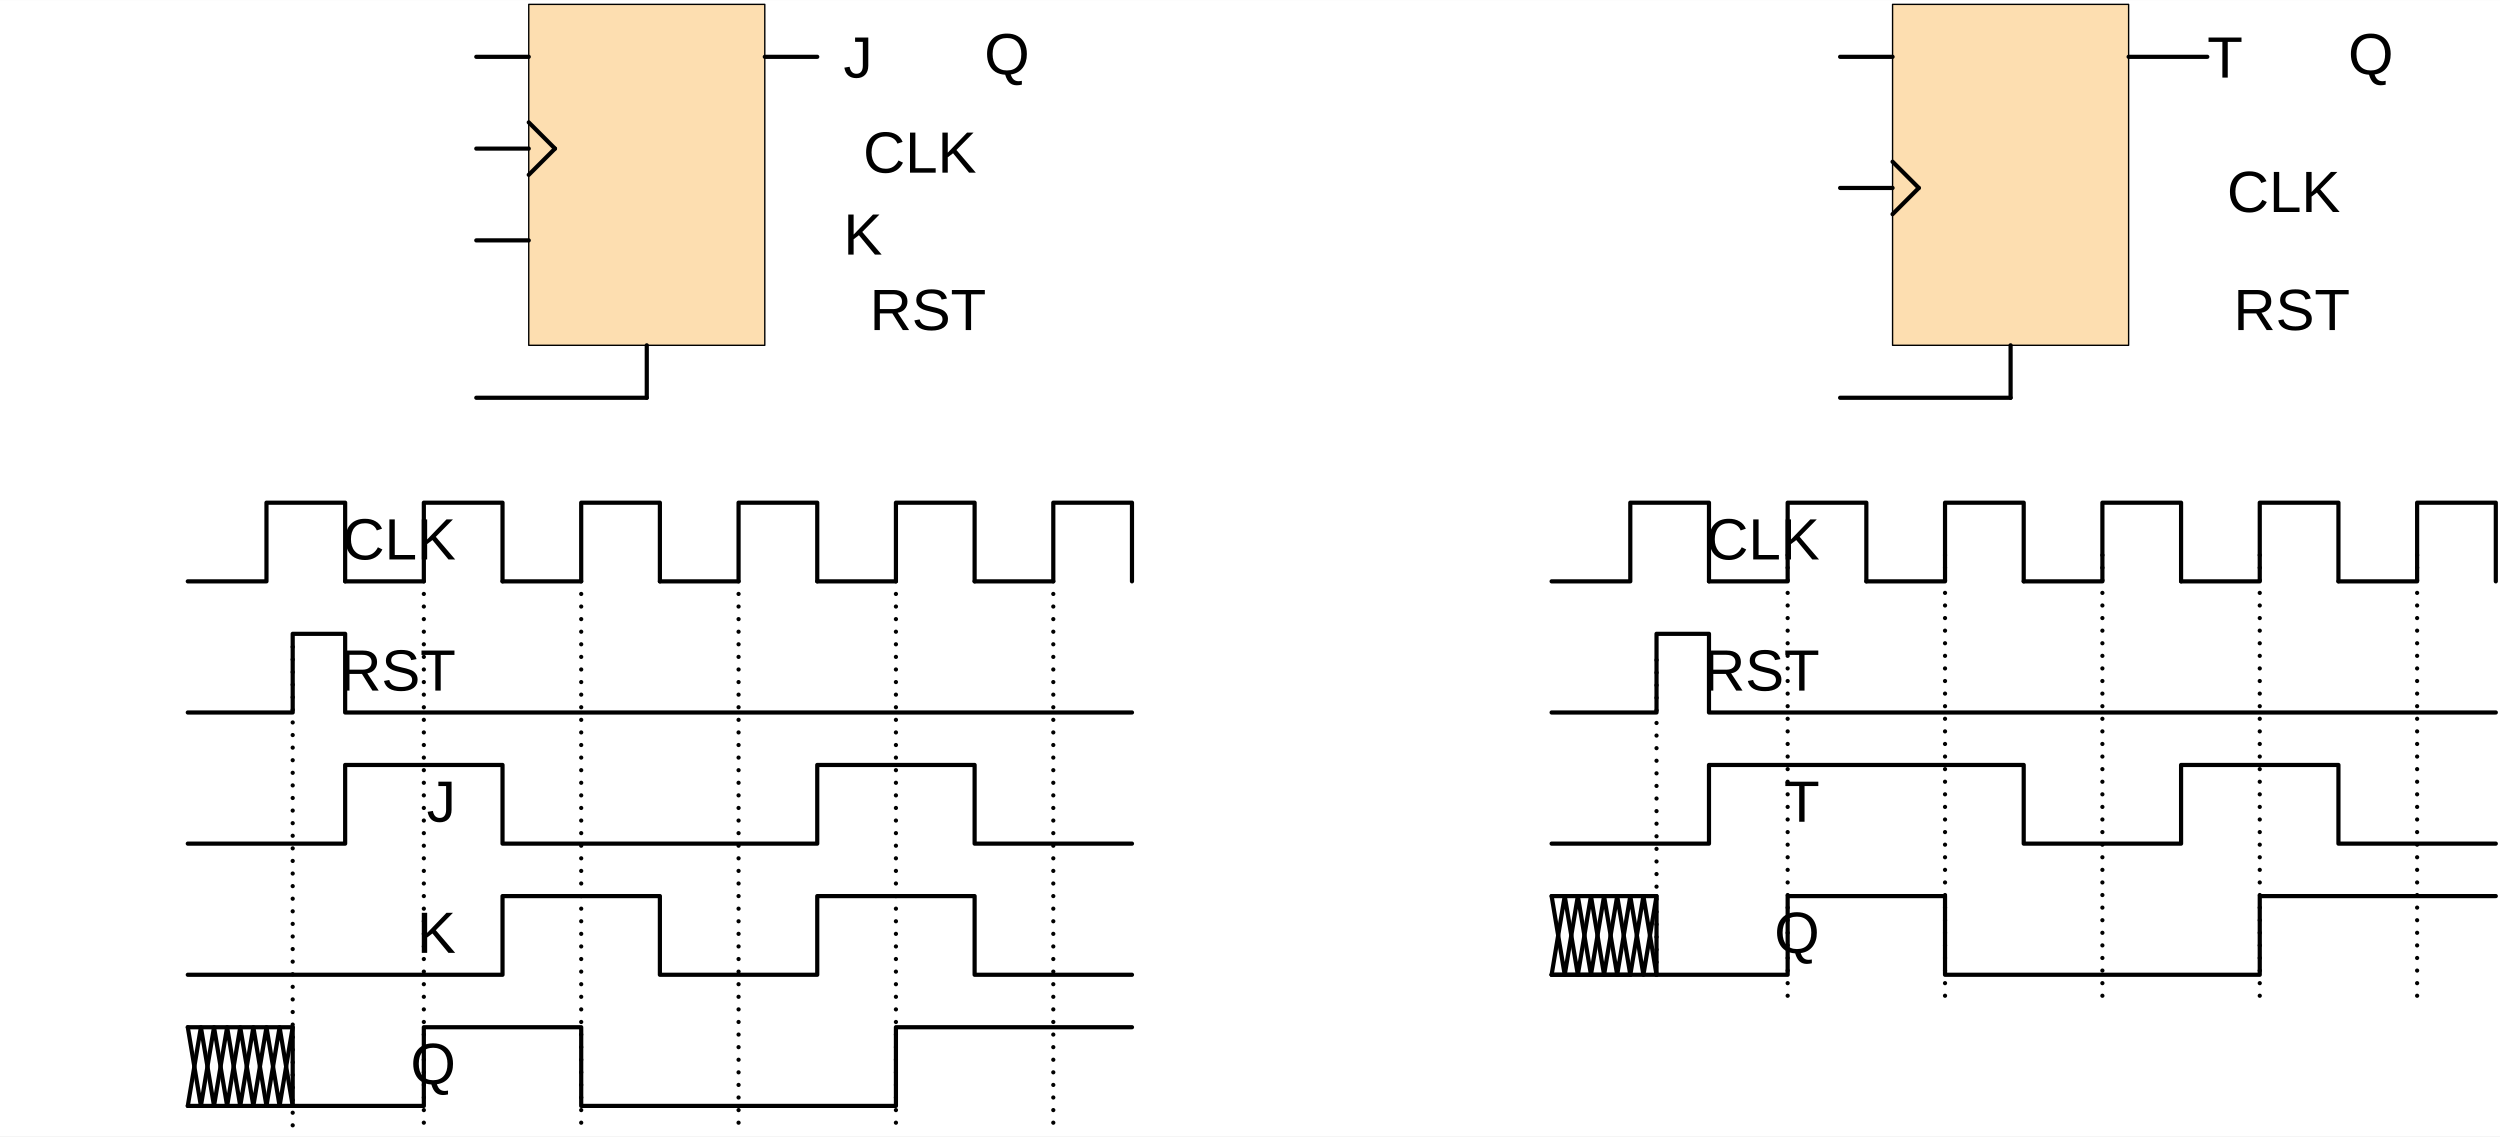
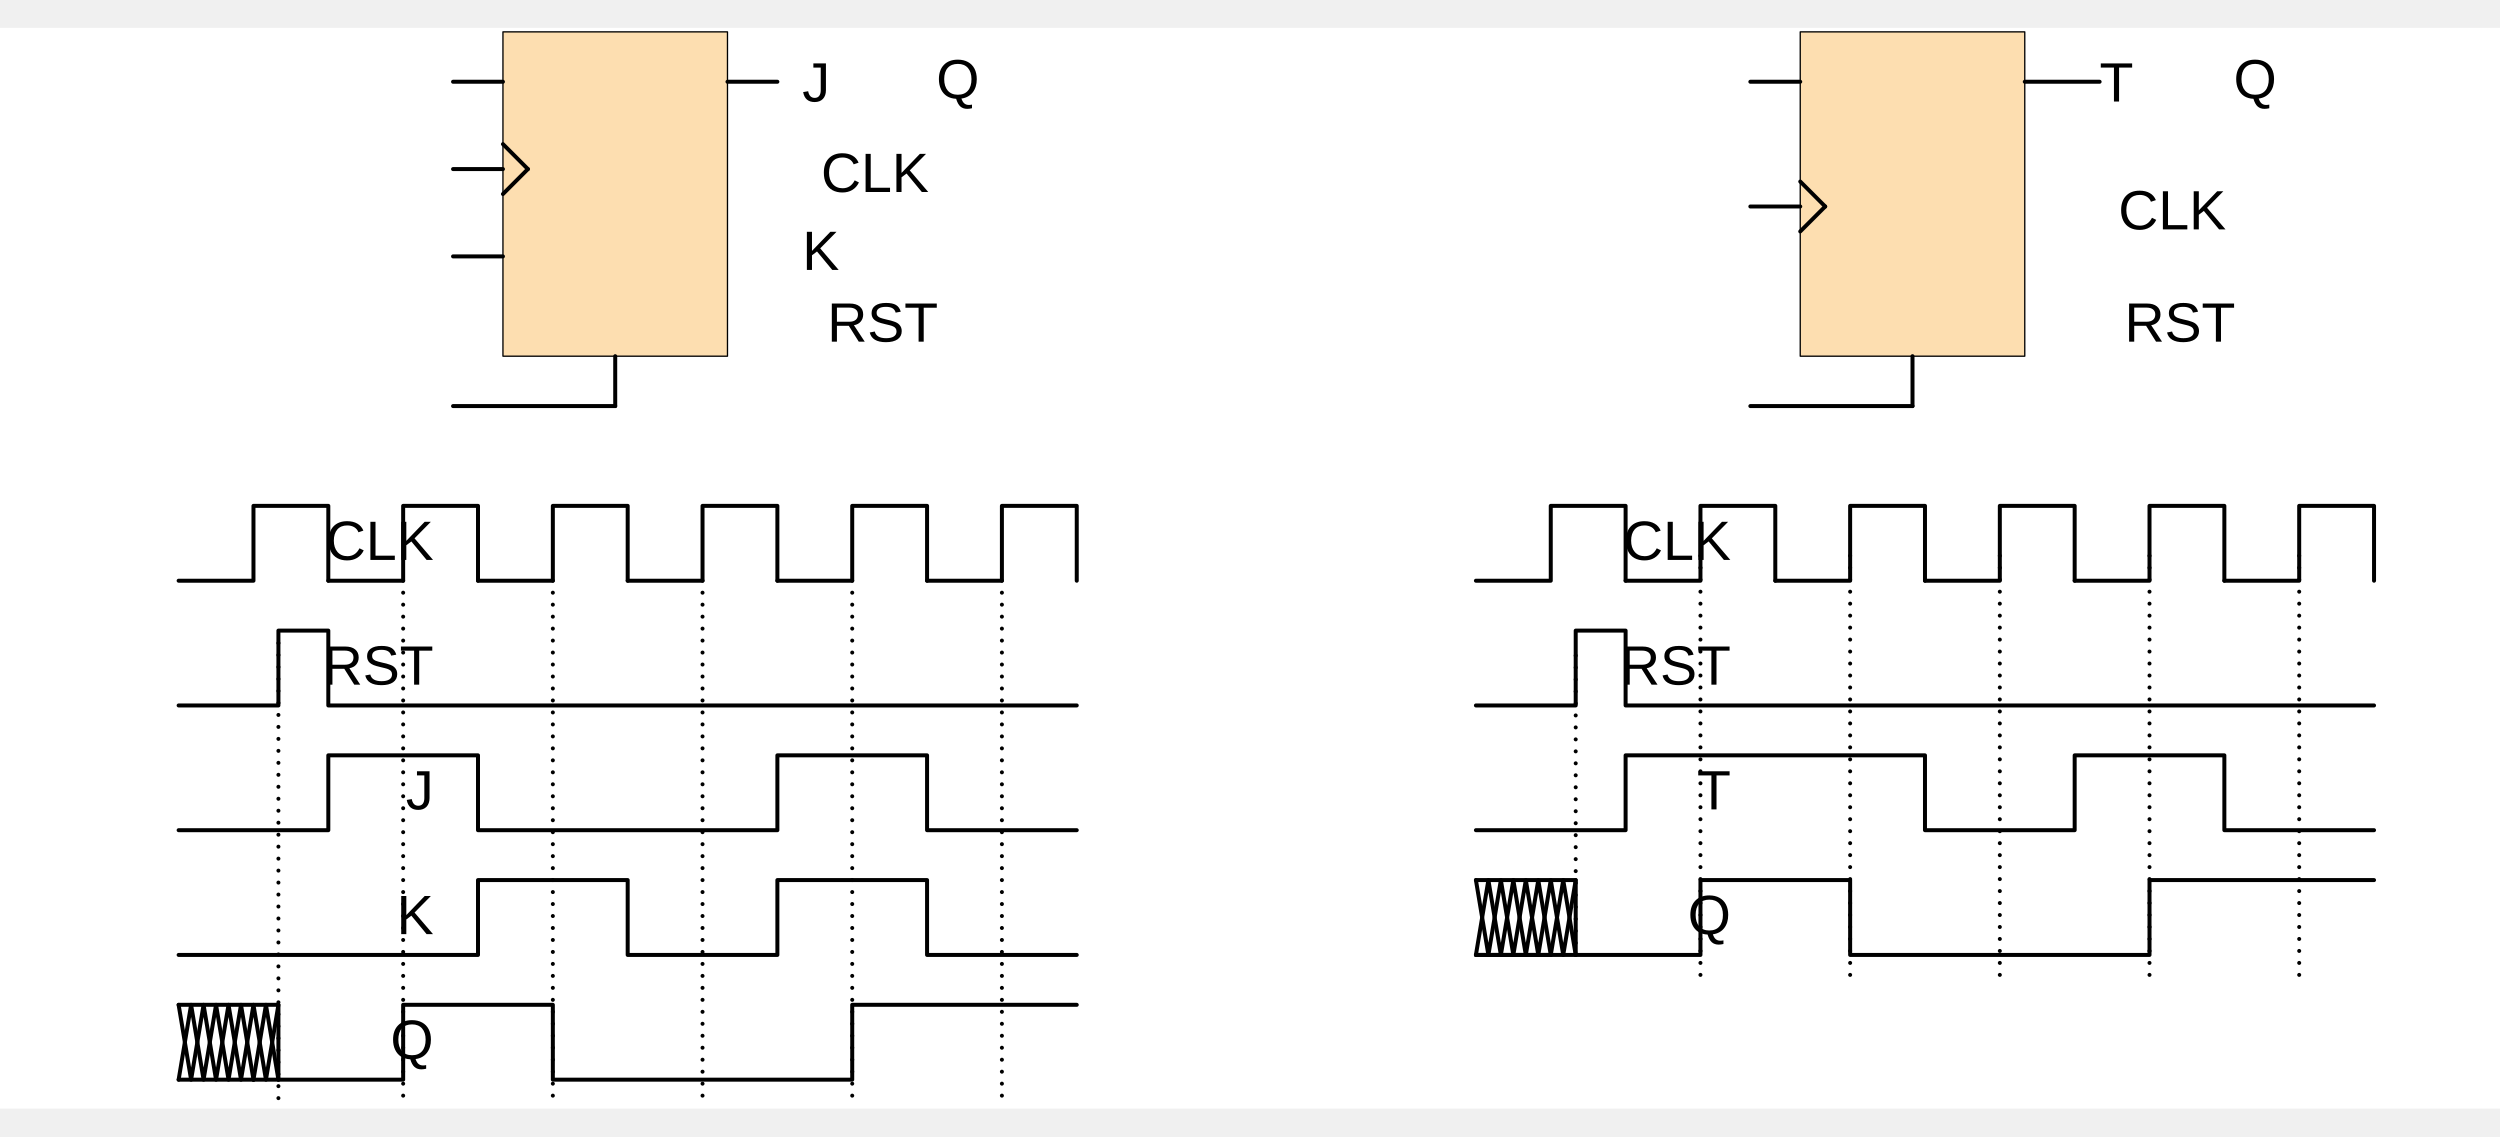
- <svg xmlns="http://www.w3.org/2000/svg" xmlns:ns1="http://schemas.microsoft.com/visio/2003/SVGExtensions/" width="5.957in" height="2.708in" viewBox="0 0 428.94 194.94" xml:space="preserve" color-interpolation-filters="sRGB" class="st6">
+ <svg xmlns="http://www.w3.org/2000/svg" xmlns:ns1="http://schemas.microsoft.com/visio/2003/SVGExtensions/" width="5.957in" height="2.708in" viewBox="0 0 450.94 194.94" xml:space="preserve" color-interpolation-filters="sRGB" class="st6">
  <ns1:documentProperties ns1:langID="1033" ns1:viewMarkup="false">
    <ns1:userDefs>
      <ns1:ud ns1:nameU="msvConvertTheme" />
    </ns1:userDefs>
  </ns1:documentProperties>
  <style type="text/css">
	
		.st1 {fill:#fddeb0;stroke:#000000;stroke-linecap:round;stroke-linejoin:round;stroke-width:0.24}
		.st2 {fill:none;stroke:none;stroke-linecap:round;stroke-linejoin:round;stroke-width:0.72}
		.st3 {fill:#000000;font-family:Arial;font-size:0.833em}
		.st4 {stroke:#000000;stroke-linecap:round;stroke-linejoin:round;stroke-width:0.72}
		.st5 {stroke:#000000;stroke-dasharray:0,2.16;stroke-linecap:round;stroke-linejoin:round;stroke-width:0.72}
		.st6 {fill:none;fill-rule:evenodd;font-size:12px;overflow:visible;stroke-linecap:square;stroke-miterlimit:3}
	
	</style>
  <rect width="100%" height="100%" fill="white" />
  <g ns1:mID="0" ns1:index="1" ns1:groupContext="foregroundPage">
    <ns1:pageProperties ns1:drawingScale="1" ns1:pageScale="1" ns1:drawingUnits="19" ns1:shadowOffsetX="9" ns1:shadowOffsetY="-9" />
    <g id="shape70-1" ns1:mID="70" ns1:groupContext="shape" transform="translate(90.72,-135.72)">
      <rect x="0" y="136.44" width="40.5" height="58.5" class="st1" />
    </g>
    <g id="shape71-3" ns1:mID="71" ns1:groupContext="shape" transform="translate(90.72,-181.845)">
      <ns1:textBlock ns1:margins="rect(4,4,4,4)" />
      <ns1:textRect cx="7.875" cy="192.128" width="15.75" height="5.625" />
      <rect x="0" y="189.315" width="15.75" height="5.625" class="st2" />
      <text x="4" y="195.13" class="st3" ns1:langID="1033">
        <ns1:paragraph />
        <ns1:tabList />J</text>
    </g>
    <g id="shape72-6" ns1:mID="72" ns1:groupContext="shape" transform="translate(90.72,220.41) rotate(180)">
      <path d="M0 194.94 L9 194.94" class="st4" />
    </g>
    <g id="shape73-9" ns1:mID="73" ns1:groupContext="shape" transform="translate(94.095,-164.97)">
      <ns1:textBlock ns1:margins="rect(4,4,4,4)" />
      <ns1:textRect cx="14.062" cy="191.565" width="28.13" height="6.75" />
      <rect x="0" y="188.19" width="28.125" height="6.75" class="st2" />
      <text x="4" y="194.57" class="st3" ns1:langID="1033">
        <ns1:paragraph />
        <ns1:tabList />CLK</text>
    </g>
    <g id="shape74-12" ns1:mID="74" ns1:groupContext="shape" transform="translate(140.22,204.66) rotate(180)">
      <path d="M0 194.94 L9 194.94" class="st4" />
    </g>
    <g id="shape75-15" ns1:mID="75" ns1:groupContext="shape" transform="translate(114.345,-176.22)">
      <ns1:textBlock ns1:margins="rect(4,4,4,4)" />
      <ns1:textRect cx="8.438" cy="185.94" width="16.88" height="18" />
      <rect x="0" y="176.94" width="16.875" height="18" class="st2" />
      <text x="4.55" y="188.94" class="st3" ns1:langID="1033">
        <ns1:paragraph ns1:horizAlign="1" />
        <ns1:tabList />Q</text>
    </g>
    <g id="shape76-18" ns1:mID="76" ns1:groupContext="shape" transform="translate(-42.6234,163.313) rotate(-135)">
      <path d="M0 194.94 L6.36 194.94" class="st4" />
    </g>
    <g id="shape77-21" ns1:mID="77" ns1:groupContext="shape" transform="translate(-47.1234,-107.873) rotate(-45)">
      <path d="M0 194.94 L6.36 194.94" class="st4" />
    </g>
    <g id="shape78-24" ns1:mID="78" ns1:groupContext="shape" transform="translate(-83.97,68.22) rotate(-90)">
      <path d="M0 194.94 L9 194.94" class="st4" />
    </g>
    <g id="shape79-27" ns1:mID="79" ns1:groupContext="shape" transform="translate(95.22,-135.72)">
      <ns1:textBlock ns1:margins="rect(4,4,4,4)" />
      <ns1:textRect cx="18" cy="189.315" width="36" height="11.25" />
      <rect x="0" y="183.69" width="36" height="11.25" class="st2" />
      <text x="4" y="192.32" class="st3" ns1:langID="1033">
        <ns1:paragraph />
        <ns1:tabList />RST</text>
    </g>
    <g id="shape80-30" ns1:mID="80" ns1:groupContext="shape" transform="translate(81.72,-126.72)">
      <path d="M0 194.94 L29.25 194.94" class="st4" />
    </g>
    <g id="shape81-33" ns1:mID="81" ns1:groupContext="shape" transform="translate(90.72,204.66) rotate(180)">
      <path d="M0 194.94 L9 194.94" class="st4" />
    </g>
    <g id="shape84-36" ns1:mID="84" ns1:groupContext="shape" transform="translate(90.72,-151.47)">
      <ns1:textBlock ns1:margins="rect(4,4,4,4)" />
      <ns1:textRect cx="7.875" cy="192.128" width="15.75" height="5.625" />
      <rect x="0" y="189.315" width="15.75" height="5.625" class="st2" />
      <text x="4" y="195.13" class="st3" ns1:langID="1033">
        <ns1:paragraph />
        <ns1:tabList />K</text>
    </g>
    <g id="shape85-39" ns1:mID="85" ns1:groupContext="shape" transform="translate(90.72,236.16) rotate(180)">
      <path d="M0 194.94 L9 194.94" class="st4" />
    </g>
    <g id="shape86-42" ns1:mID="86" ns1:groupContext="shape" transform="translate(324.72,-135.72)">
      <rect x="0" y="136.44" width="40.5" height="58.5" class="st1" />
    </g>
    <g id="shape87-44" ns1:mID="87" ns1:groupContext="shape" transform="translate(324.72,-181.845)">
      <ns1:textBlock ns1:margins="rect(4,4,4,4)" />
      <ns1:textRect cx="7.875" cy="192.128" width="15.75" height="5.625" />
      <rect x="0" y="189.315" width="15.75" height="5.625" class="st2" />
      <text x="4" y="195.13" class="st3" ns1:langID="1033">
        <ns1:paragraph />
        <ns1:tabList />T</text>
    </g>
    <g id="shape88-47" ns1:mID="88" ns1:groupContext="shape" transform="translate(324.72,227.16) rotate(180)">
      <path d="M0 194.94 L9 194.94" class="st4" />
    </g>
    <g id="shape89-50" ns1:mID="89" ns1:groupContext="shape" transform="translate(328.095,-158.22)">
      <ns1:textBlock ns1:margins="rect(4,4,4,4)" />
      <ns1:textRect cx="14.062" cy="191.565" width="28.13" height="6.75" />
      <rect x="0" y="188.19" width="28.125" height="6.75" class="st2" />
      <text x="4" y="194.57" class="st3" ns1:langID="1033">
        <ns1:paragraph />
        <ns1:tabList />CLK</text>
    </g>
    <g id="shape90-53" ns1:mID="90" ns1:groupContext="shape" transform="translate(378.72,204.66) rotate(180)">
      <path d="M0 194.94 L13.5 194.94" class="st4" />
    </g>
    <g id="shape91-56" ns1:mID="91" ns1:groupContext="shape" transform="translate(348.345,-176.22)">
      <ns1:textBlock ns1:margins="rect(4,4,4,4)" />
      <ns1:textRect cx="8.438" cy="185.94" width="16.88" height="18" />
      <rect x="0" y="176.94" width="16.875" height="18" class="st2" />
      <text x="4.55" y="188.94" class="st3" ns1:langID="1033">
        <ns1:paragraph ns1:horizAlign="1" />
        <ns1:tabList />Q</text>
    </g>
    <g id="shape92-59" ns1:mID="92" ns1:groupContext="shape" transform="translate(191.377,170.063) rotate(-135)">
      <path d="M0 194.94 L6.36 194.94" class="st4" />
    </g>
    <g id="shape93-62" ns1:mID="93" ns1:groupContext="shape" transform="translate(186.877,-101.123) rotate(-45)">
      <path d="M0 194.94 L6.36 194.94" class="st4" />
    </g>
    <g id="shape94-65" ns1:mID="94" ns1:groupContext="shape" transform="translate(150.03,68.22) rotate(-90)">
      <path d="M0 194.94 L9 194.94" class="st4" />
    </g>
    <g id="shape95-68" ns1:mID="95" ns1:groupContext="shape" transform="translate(329.22,-135.72)">
      <ns1:textBlock ns1:margins="rect(4,4,4,4)" />
      <ns1:textRect cx="18" cy="189.315" width="36" height="11.25" />
      <rect x="0" y="183.69" width="36" height="11.25" class="st2" />
      <text x="4" y="192.32" class="st3" ns1:langID="1033">
        <ns1:paragraph />
        <ns1:tabList />RST</text>
    </g>
    <g id="shape96-71" ns1:mID="96" ns1:groupContext="shape" transform="translate(315.72,-126.72)">
      <path d="M0 194.94 L29.25 194.94" class="st4" />
    </g>
    <g id="shape97-74" ns1:mID="97" ns1:groupContext="shape" transform="translate(324.72,204.66) rotate(180)">
      <path d="M0 194.94 L9 194.94" class="st4" />
    </g>
    <g id="shape100-77" ns1:mID="100" ns1:groupContext="shape" transform="translate(267.66,99.72) rotate(90)">
      <path d="M0 194.94 L94.5 194.94" class="st5" />
    </g>
    <g id="shape82-80" ns1:mID="82" ns1:groupContext="shape" transform="translate(59.22,-95.22)">
      <path d="M0 194.94 L13.5 194.94 L13.5 181.44 L27 181.44 L27 194.94" class="st4" />
    </g>
    <g id="shape83-83" ns1:mID="83" ns1:groupContext="shape" transform="translate(86.22,-95.22)">
      <path d="M0 194.94 L13.5 194.94 L13.5 181.44 L27 181.44 L27 194.94" class="st4" />
    </g>
    <g id="shape136-86" ns1:mID="136" ns1:groupContext="shape" transform="translate(113.22,-95.22)">
      <path d="M0 194.94 L13.5 194.94 L13.5 181.44 L27 181.44 L27 194.94" class="st4" />
    </g>
    <g id="shape137-89" ns1:mID="137" ns1:groupContext="shape" transform="translate(140.22,-95.22)">
      <path d="M0 194.94 L13.5 194.94 L13.5 181.44 L27 181.44 L27 194.94" class="st4" />
    </g>
    <g id="shape138-92" ns1:mID="138" ns1:groupContext="shape" transform="translate(167.22,-95.22)">
      <path d="M0 194.94 L13.5 194.94 L13.5 181.44 L27 181.44 L27 194.94" class="st4" />
    </g>
    <g id="shape139-95" ns1:mID="139" ns1:groupContext="shape" transform="translate(32.22,-95.22)">
      <path d="M0 194.94 L13.5 194.94 L13.5 181.44 L27 181.44 L27 194.94" class="st4" />
    </g>
    <g id="shape106-98" ns1:mID="106" ns1:groupContext="shape" transform="translate(0.72,-95.22)">
      <ns1:textBlock ns1:margins="rect(4,4,4,4)" />
      <ns1:textRect cx="15.75" cy="188.19" width="31.5" height="13.5" />
      <rect x="0" y="181.44" width="31.5" height="13.5" class="st2" />
      <text x="8.05" y="191.19" class="st3" ns1:langID="1033">
        <ns1:paragraph ns1:horizAlign="2" />
        <ns1:tabList />CLK</text>
    </g>
    <g id="shape107-101" ns1:mID="107" ns1:groupContext="shape" transform="translate(32.22,-50.22)">
      <path d="M0 194.94 L27 194.94 L27 181.44 L54 181.44 L54 194.94 L108 194.94 L108 181.44 L135 181.44 L135 194.94 L162 194.94" class="st4" />
    </g>
    <g id="shape108-104" ns1:mID="108" ns1:groupContext="shape" transform="translate(32.22,-27.72)">
      <path d="M0 194.94 L54 194.94 L54 181.44 L81 181.44 L81 194.94 L108 194.94 L108 181.44 L135 181.44 L135 194.94 L162 194.94" class="st4" />
    </g>
    <g id="shape141-107" ns1:mID="141" ns1:groupContext="shape" transform="translate(32.22,-5.22)">
      <path d="M0 194.94 L13.5 194.94" class="st4" />
    </g>
    <g id="shape142-110" ns1:mID="142" ns1:groupContext="shape" transform="translate(45.72,-5.22)">
      <path d="M0 194.94 L27 194.94 L27 181.44 L54 181.44 L54 194.94 L108 194.94 L108 181.44 L148.5 181.44" class="st4" />
    </g>
    <g id="shape143-113" ns1:mID="143" ns1:groupContext="shape" transform="translate(0.72,-50.22)">
      <ns1:textBlock ns1:margins="rect(4,4,4,4)" />
      <ns1:textRect cx="15.75" cy="188.19" width="31.5" height="13.5" />
      <rect x="0" y="181.44" width="31.5" height="13.5" class="st2" />
      <text x="22.5" y="191.19" class="st3" ns1:langID="1033">
        <ns1:paragraph ns1:horizAlign="2" />
        <ns1:tabList />J</text>
    </g>
    <g id="shape144-116" ns1:mID="144" ns1:groupContext="shape" transform="translate(0.72,-27.72)">
      <ns1:textBlock ns1:margins="rect(4,4,4,4)" />
      <ns1:textRect cx="15.75" cy="188.19" width="31.5" height="13.5" />
      <rect x="0" y="181.44" width="31.5" height="13.5" class="st2" />
      <text x="20.83" y="191.19" class="st3" ns1:langID="1033">
        <ns1:paragraph ns1:horizAlign="2" />
        <ns1:tabList />K</text>
    </g>
    <g id="shape145-119" ns1:mID="145" ns1:groupContext="shape" transform="translate(0.72,-5.22)">
      <ns1:textBlock ns1:margins="rect(4,4,4,4)" />
      <ns1:textRect cx="15.75" cy="188.19" width="31.5" height="13.5" />
      <rect x="0" y="181.44" width="31.5" height="13.5" class="st2" />
      <text x="19.72" y="191.19" class="st3" ns1:langID="1033">
        <ns1:paragraph ns1:horizAlign="2" />
        <ns1:tabList />Q</text>
    </g>
    <g id="shape153-122" ns1:mID="153" ns1:groupContext="shape" transform="translate(32.22,-5.22)">
      <path d="M0 181.44 L2.25 194.94 L4.5 181.44 L6.75 194.94 L9 181.44 L11.25 194.94 L13.5 181.44 L15.75 194.94 L18 181.44" class="st4" />
    </g>
    <g id="shape154-125" ns1:mID="154" ns1:groupContext="shape" transform="translate(32.22,-5.22)">
      <path d="M0 194.94 L2.25 181.44 L4.5 194.94 L6.75 181.44 L9 194.94 L11.25 181.44 L13.5 194.94" class="st4" />
    </g>
    <g id="shape150-128" ns1:mID="150" ns1:groupContext="shape" transform="translate(32.22,-5.22)">
      <path d="M0 181.44 L18 181.44 L18 194.94" class="st4" />
    </g>
    <g id="shape151-131" ns1:mID="151" ns1:groupContext="shape" transform="translate(294.66,99.72) rotate(90)">
      <path d="M0 194.94 L94.5 194.94" class="st5" />
    </g>
    <g id="shape152-134" ns1:mID="152" ns1:groupContext="shape" transform="translate(321.66,99.72) rotate(90)">
      <path d="M0 194.94 L94.5 194.94" class="st5" />
    </g>
    <g id="shape155-137" ns1:mID="155" ns1:groupContext="shape" transform="translate(348.66,99.72) rotate(90)">
      <path d="M0 194.94 L94.5 194.94" class="st5" />
    </g>
    <g id="shape156-140" ns1:mID="156" ns1:groupContext="shape" transform="translate(375.66,99.72) rotate(90)">
      <path d="M0 194.94 L94.5 194.94" class="st5" />
    </g>
    <g id="shape157-143" ns1:mID="157" ns1:groupContext="shape" transform="translate(32.22,-72.72)">
      <path d="M0 194.94 L18 194.94 L18 181.44 L27 181.44 L27 194.94 L162 194.94" class="st4" />
    </g>
    <g id="shape158-146" ns1:mID="158" ns1:groupContext="shape" transform="translate(0.72,-72.72)">
      <ns1:textBlock ns1:margins="rect(4,4,4,4)" />
      <ns1:textRect cx="15.75" cy="188.19" width="31.5" height="13.5" />
      <rect x="0" y="181.44" width="31.5" height="13.5" class="st2" />
      <text x="7.5" y="191.19" class="st3" ns1:langID="1033">
        <ns1:paragraph ns1:horizAlign="2" />
        <ns1:tabList />RST</text>
    </g>
    <g id="shape159-149" ns1:mID="159" ns1:groupContext="shape" transform="translate(45.72,-5.22)">
      <path d="M0 194.94 L2.25 181.44 L4.5 194.94" class="st4" />
    </g>
    <g id="shape160-152" ns1:mID="160" ns1:groupContext="shape" transform="translate(245.16,110.97) rotate(90)">
      <path d="M0 194.94 L83.25 194.94" class="st5" />
    </g>
    <g id="shape140-155" ns1:mID="140" ns1:groupContext="shape" transform="translate(293.22,-95.22)">
      <path d="M0 194.94 L13.5 194.94 L13.5 181.44 L27 181.44 L27 194.94" class="st4" />
    </g>
    <g id="shape161-158" ns1:mID="161" ns1:groupContext="shape" transform="translate(320.22,-95.22)">
      <path d="M0 194.94 L13.5 194.94 L13.5 181.44 L27 181.44 L27 194.94" class="st4" />
    </g>
    <g id="shape162-161" ns1:mID="162" ns1:groupContext="shape" transform="translate(347.22,-95.22)">
      <path d="M0 194.94 L13.5 194.94 L13.5 181.44 L27 181.44 L27 194.94" class="st4" />
    </g>
    <g id="shape163-164" ns1:mID="163" ns1:groupContext="shape" transform="translate(374.22,-95.22)">
      <path d="M0 194.94 L13.5 194.94 L13.5 181.44 L27 181.44 L27 194.94" class="st4" />
    </g>
    <g id="shape164-167" ns1:mID="164" ns1:groupContext="shape" transform="translate(401.22,-95.22)">
      <path d="M0 194.94 L13.5 194.94 L13.5 181.44 L27 181.44 L27 194.94" class="st4" />
    </g>
    <g id="shape165-170" ns1:mID="165" ns1:groupContext="shape" transform="translate(266.22,-95.22)">
      <path d="M0 194.94 L13.5 194.94 L13.5 181.44 L27 181.44 L27 194.94" class="st4" />
    </g>
    <g id="shape166-173" ns1:mID="166" ns1:groupContext="shape" transform="translate(234.72,-95.22)">
      <ns1:textBlock ns1:margins="rect(4,4,4,4)" />
      <ns1:textRect cx="15.75" cy="188.19" width="31.5" height="13.5" />
      <rect x="0" y="181.44" width="31.5" height="13.5" class="st2" />
      <text x="8.05" y="191.19" class="st3" ns1:langID="1033">
        <ns1:paragraph ns1:horizAlign="2" />
        <ns1:tabList />CLK</text>
    </g>
    <g id="shape167-176" ns1:mID="167" ns1:groupContext="shape" transform="translate(266.22,-27.72)">
      <path d="M0 194.94 L40.5 194.94 L40.5 181.44 L67.5 181.44 L67.5 194.94 L121.5 194.94 L121.5 181.44 L162 181.44" class="st4" />
    </g>
    <g id="shape168-179" ns1:mID="168" ns1:groupContext="shape" transform="translate(234.72,-27.72)">
      <ns1:textBlock ns1:margins="rect(4,4,4,4)" />
      <ns1:textRect cx="15.75" cy="188.19" width="31.5" height="13.5" />
      <rect x="0" y="181.44" width="31.5" height="13.5" class="st2" />
      <text x="19.72" y="191.19" class="st3" ns1:langID="1033">
        <ns1:paragraph ns1:horizAlign="2" />
        <ns1:tabList />Q</text>
    </g>
    <g id="shape169-182" ns1:mID="169" ns1:groupContext="shape" transform="translate(266.22,-72.72)">
      <path d="M0 194.94 L18 194.94 L18 181.44 L27 181.44 L27 194.94 L162 194.94" class="st4" />
    </g>
    <g id="shape170-185" ns1:mID="170" ns1:groupContext="shape" transform="translate(234.72,-72.72)">
      <ns1:textBlock ns1:margins="rect(4,4,4,4)" />
      <ns1:textRect cx="15.75" cy="188.19" width="31.5" height="13.5" />
      <rect x="0" y="181.44" width="31.5" height="13.5" class="st2" />
      <text x="7.5" y="191.19" class="st3" ns1:langID="1033">
        <ns1:paragraph ns1:horizAlign="2" />
        <ns1:tabList />RST</text>
    </g>
    <g id="shape171-188" ns1:mID="171" ns1:groupContext="shape" transform="translate(266.22,-50.22)">
      <path d="M0 194.94 L27 194.94 L27 181.44 L81 181.44 L81 194.94 L108 194.94 L108 181.44 L135 181.44 L135 194.94 L162 194.94" class="st4" />
    </g>
    <g id="shape172-191" ns1:mID="172" ns1:groupContext="shape" transform="translate(234.72,-50.22)">
      <ns1:textBlock ns1:margins="rect(4,4,4,4)" />
      <ns1:textRect cx="15.75" cy="188.19" width="31.5" height="13.5" />
      <rect x="0" y="181.44" width="31.5" height="13.5" class="st2" />
      <text x="21.39" y="191.19" class="st3" ns1:langID="1033">
        <ns1:paragraph ns1:horizAlign="2" />
        <ns1:tabList />T</text>
    </g>
    <g id="shape173-194" ns1:mID="173" ns1:groupContext="shape" transform="translate(266.22,-27.72)">
      <path d="M0 194.94 L13.5 194.94" class="st4" />
    </g>
    <g id="shape174-197" ns1:mID="174" ns1:groupContext="shape" transform="translate(266.22,-27.72)">
      <path d="M0 181.44 L2.25 194.94 L4.5 181.44 L6.75 194.94 L9 181.44 L11.25 194.94 L13.5 181.44 L15.75 194.94 L18 181.44" class="st4" />
    </g>
    <g id="shape175-200" ns1:mID="175" ns1:groupContext="shape" transform="translate(266.22,-27.72)">
      <path d="M0 194.94 L2.25 181.44 L4.5 194.94 L6.75 181.44 L9 194.94 L11.25 181.44 L13.5 194.94" class="st4" />
    </g>
    <g id="shape176-203" ns1:mID="176" ns1:groupContext="shape" transform="translate(266.22,-27.72)">
      <path d="M0 181.44 L18 181.44 L18 194.94" class="st4" />
    </g>
    <g id="shape177-206" ns1:mID="177" ns1:groupContext="shape" transform="translate(279.72,-27.72)">
      <path d="M0 194.94 L2.25 181.44 L4.5 194.94" class="st4" />
    </g>
    <g id="shape178-209" ns1:mID="178" ns1:groupContext="shape" transform="translate(479.16,113.22) rotate(90)">
      <path d="M0 194.94 L54 194.94" class="st5" />
    </g>
    <g id="shape179-212" ns1:mID="179" ns1:groupContext="shape" transform="translate(501.66,95.22) rotate(90)">
      <path d="M0 194.94 L76.5 194.94" class="st5" />
    </g>
    <g id="shape180-215" ns1:mID="180" ns1:groupContext="shape" transform="translate(528.66,95.22) rotate(90)">
      <path d="M0 194.94 L76.5 194.94" class="st5" />
    </g>
    <g id="shape181-218" ns1:mID="181" ns1:groupContext="shape" transform="translate(555.66,95.22) rotate(90)">
      <path d="M0 194.94 L76.5 194.94" class="st5" />
    </g>
    <g id="shape182-221" ns1:mID="182" ns1:groupContext="shape" transform="translate(582.66,95.22) rotate(90)">
      <path d="M0 194.94 L76.5 194.94" class="st5" />
    </g>
    <g id="shape183-224" ns1:mID="183" ns1:groupContext="shape" transform="translate(609.66,95.22) rotate(90)">
      <path d="M0 194.94 L76.5 194.94" class="st5" />
    </g>
  </g>
</svg>
